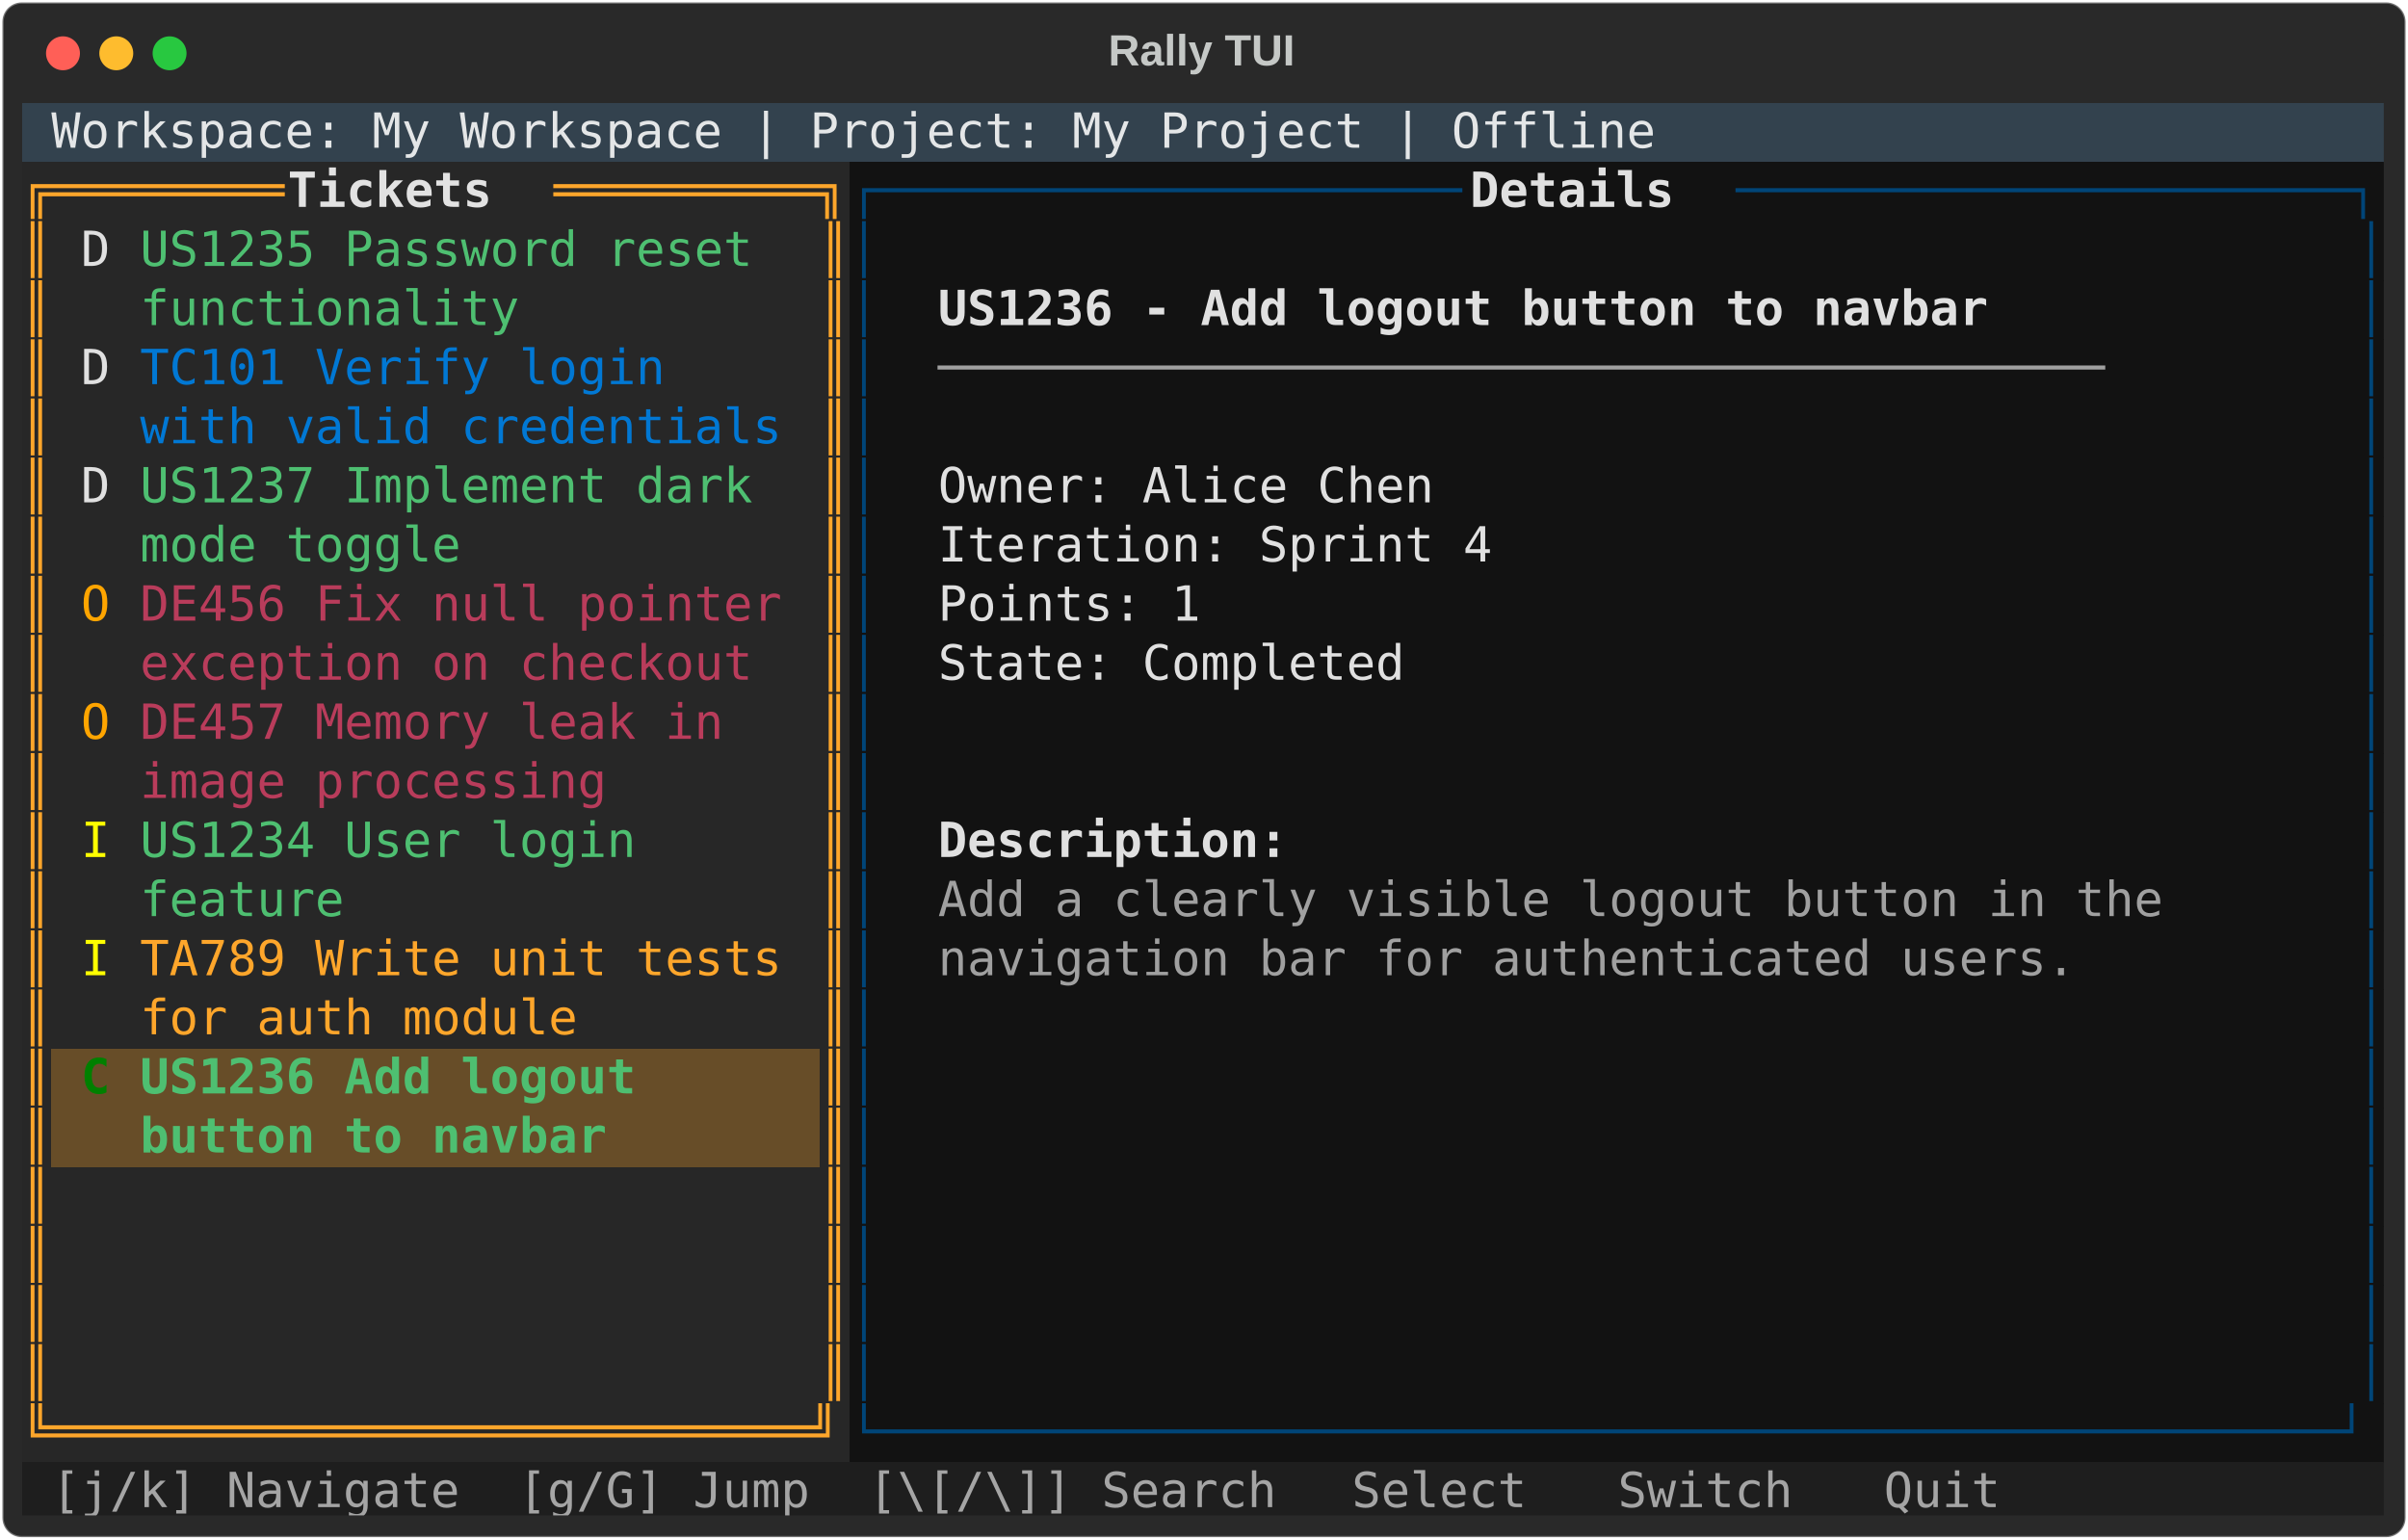
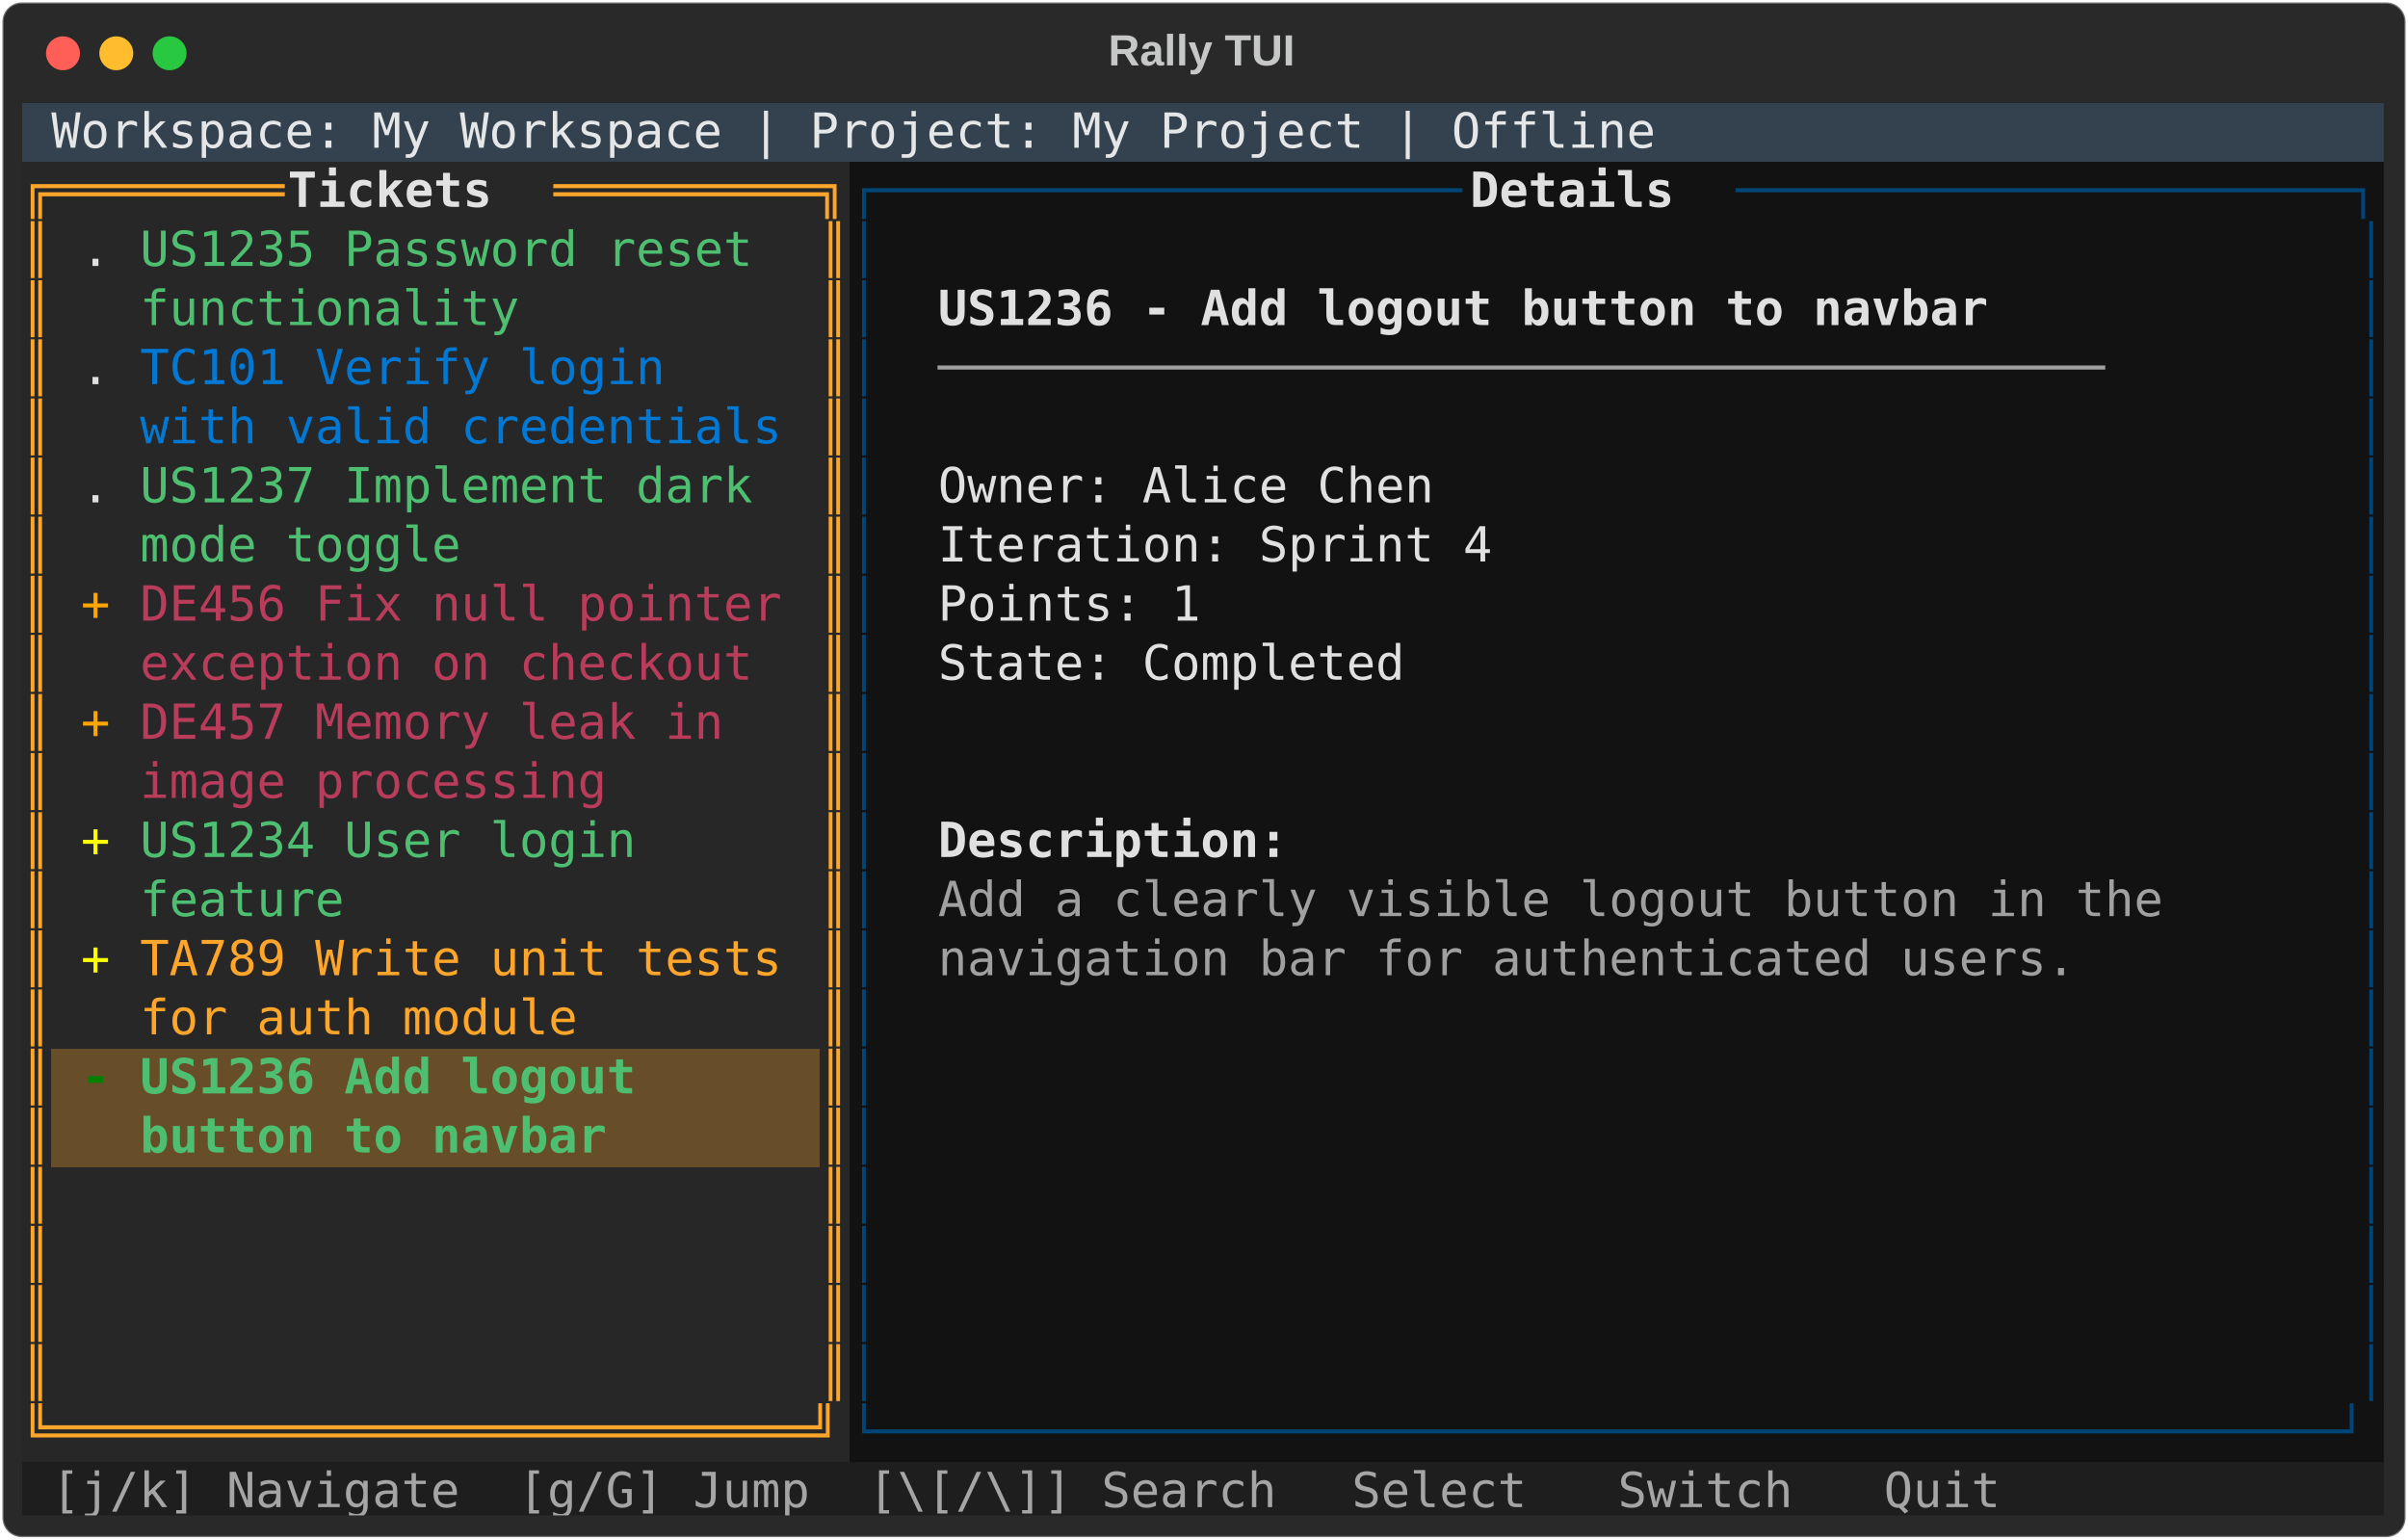
<svg xmlns="http://www.w3.org/2000/svg" class="rich-terminal" viewBox="0 0 994 635.6">
  <style>

    @font-face {
        font-family: "Fira Code";
        src: local("FiraCode-Regular"),
                url("https://cdnjs.cloudflare.com/ajax/libs/firacode/6.2.0/woff2/FiraCode-Regular.woff2") format("woff2"),
                url("https://cdnjs.cloudflare.com/ajax/libs/firacode/6.2.0/woff/FiraCode-Regular.woff") format("woff");
        font-style: normal;
        font-weight: 400;
    }
    @font-face {
        font-family: "Fira Code";
        src: local("FiraCode-Bold"),
                url("https://cdnjs.cloudflare.com/ajax/libs/firacode/6.2.0/woff2/FiraCode-Bold.woff2") format("woff2"),
                url("https://cdnjs.cloudflare.com/ajax/libs/firacode/6.2.0/woff/FiraCode-Bold.woff") format("woff");
        font-style: bold;
        font-weight: 700;
    }

    .terminal-matrix {
        font-family: Fira Code, monospace;
        font-size: 20px;
        line-height: 24.4px;
        font-variant-east-asian: full-width;
    }

    .terminal-title {
        font-size: 18px;
        font-weight: bold;
        font-family: arial;
    }

    .terminal-r1 { fill: #c5c8c6 }
.terminal-r2 { fill: #e4e6e7 }
.terminal-r3 { fill: #fea62b }
.terminal-r4 { fill: #e2e2e2;font-weight: bold }
.terminal-r5 { fill: #004578 }
.terminal-r6 { fill: #e0e0e0;font-weight: bold }
.terminal-r7 { fill: #e0e0e0 }
.terminal-r8 { fill: #4ebf71 }
.terminal-r9 { fill: #0178d4 }
.terminal-r10 { fill: #a0a0a0 }
.terminal-r11 { fill: #ffa500 }
.terminal-r12 { fill: #b93c5b }
.terminal-r13 { fill: #ffff00 }
.terminal-r14 { fill: #008000;font-weight: bold }
.terminal-r15 { fill: #4ebf71;font-weight: bold }
.terminal-r16 { fill: #a5a5a5 }
    </style>
  <defs>
    <clipPath id="terminal-clip-terminal">
      <rect x="0" y="0" width="975.0" height="584.6" />
    </clipPath>
    <clipPath id="terminal-line-0">
      <rect x="0" y="1.5" width="976" height="24.65" />
    </clipPath>
    <clipPath id="terminal-line-1">
      <rect x="0" y="25.9" width="976" height="24.65" />
    </clipPath>
    <clipPath id="terminal-line-2">
      <rect x="0" y="50.3" width="976" height="24.65" />
    </clipPath>
    <clipPath id="terminal-line-3">
      <rect x="0" y="74.7" width="976" height="24.65" />
    </clipPath>
    <clipPath id="terminal-line-4">
      <rect x="0" y="99.1" width="976" height="24.65" />
    </clipPath>
    <clipPath id="terminal-line-5">
      <rect x="0" y="123.5" width="976" height="24.65" />
    </clipPath>
    <clipPath id="terminal-line-6">
      <rect x="0" y="147.9" width="976" height="24.65" />
    </clipPath>
    <clipPath id="terminal-line-7">
      <rect x="0" y="172.3" width="976" height="24.65" />
    </clipPath>
    <clipPath id="terminal-line-8">
      <rect x="0" y="196.7" width="976" height="24.65" />
    </clipPath>
    <clipPath id="terminal-line-9">
      <rect x="0" y="221.1" width="976" height="24.65" />
    </clipPath>
    <clipPath id="terminal-line-10">
      <rect x="0" y="245.5" width="976" height="24.65" />
    </clipPath>
    <clipPath id="terminal-line-11">
      <rect x="0" y="269.9" width="976" height="24.65" />
    </clipPath>
    <clipPath id="terminal-line-12">
      <rect x="0" y="294.3" width="976" height="24.65" />
    </clipPath>
    <clipPath id="terminal-line-13">
      <rect x="0" y="318.7" width="976" height="24.65" />
    </clipPath>
    <clipPath id="terminal-line-14">
      <rect x="0" y="343.1" width="976" height="24.65" />
    </clipPath>
    <clipPath id="terminal-line-15">
      <rect x="0" y="367.5" width="976" height="24.65" />
    </clipPath>
    <clipPath id="terminal-line-16">
      <rect x="0" y="391.9" width="976" height="24.65" />
    </clipPath>
    <clipPath id="terminal-line-17">
      <rect x="0" y="416.3" width="976" height="24.65" />
    </clipPath>
    <clipPath id="terminal-line-18">
      <rect x="0" y="440.7" width="976" height="24.65" />
    </clipPath>
    <clipPath id="terminal-line-19">
      <rect x="0" y="465.1" width="976" height="24.65" />
    </clipPath>
    <clipPath id="terminal-line-20">
      <rect x="0" y="489.5" width="976" height="24.65" />
    </clipPath>
    <clipPath id="terminal-line-21">
      <rect x="0" y="513.9" width="976" height="24.65" />
    </clipPath>
    <clipPath id="terminal-line-22">
      <rect x="0" y="538.3" width="976" height="24.65" />
    </clipPath>
  </defs>
  <rect fill="#292929" stroke="rgba(255,255,255,0.35)" stroke-width="1" x="1" y="1" width="992" height="633.6" rx="8" />
  <text class="terminal-title" fill="#c5c8c6" text-anchor="middle" x="496" y="27">Rally TUI</text>
  <g transform="translate(26,22)">
    <circle cx="0" cy="0" r="7" fill="#ff5f57" />
    <circle cx="22" cy="0" r="7" fill="#febc2e" />
    <circle cx="44" cy="0" r="7" fill="#28c840" />
  </g>
  <g transform="translate(9, 41)" clip-path="url(#terminal-clip-terminal)">
    <rect fill="#33424e" x="0" y="1.5" width="12.2" height="24.65" shape-rendering="crispEdges" />
    <rect fill="#33424e" x="12.2" y="1.5" width="671" height="24.65" shape-rendering="crispEdges" />
    <rect fill="#33424e" x="683.2" y="1.5" width="292.8" height="24.65" shape-rendering="crispEdges" />
    <rect fill="#272727" x="0" y="25.9" width="109.8" height="24.65" shape-rendering="crispEdges" />
    <rect fill="#272727" x="109.8" y="25.9" width="109.8" height="24.65" shape-rendering="crispEdges" />
    <rect fill="#272727" x="219.6" y="25.9" width="122" height="24.65" shape-rendering="crispEdges" />
    <rect fill="#121212" x="341.6" y="25.9" width="256.2" height="24.65" shape-rendering="crispEdges" />
    <rect fill="#121212" x="597.8" y="25.9" width="109.8" height="24.65" shape-rendering="crispEdges" />
    <rect fill="#121212" x="707.6" y="25.9" width="268.4" height="24.65" shape-rendering="crispEdges" />
    <rect fill="#272727" x="0" y="50.3" width="12.2" height="24.65" shape-rendering="crispEdges" />
    <rect fill="#272727" x="12.2" y="50.3" width="12.2" height="24.65" shape-rendering="crispEdges" />
    <rect fill="#272727" x="24.4" y="50.3" width="12.2" height="24.65" shape-rendering="crispEdges" />
    <rect fill="#272727" x="36.6" y="50.3" width="12.2" height="24.65" shape-rendering="crispEdges" />
    <rect fill="#272727" x="48.8" y="50.3" width="256.2" height="24.65" shape-rendering="crispEdges" />
    <rect fill="#272727" x="305" y="50.3" width="24.4" height="24.65" shape-rendering="crispEdges" />
    <rect fill="#272727" x="329.4" y="50.3" width="12.2" height="24.65" shape-rendering="crispEdges" />
    <rect fill="#121212" x="341.6" y="50.3" width="12.2" height="24.65" shape-rendering="crispEdges" />
    <rect fill="#121212" x="353.8" y="50.3" width="610" height="24.65" shape-rendering="crispEdges" />
    <rect fill="#121212" x="963.8" y="50.3" width="12.2" height="24.65" shape-rendering="crispEdges" />
    <rect fill="#272727" x="0" y="74.7" width="12.2" height="24.65" shape-rendering="crispEdges" />
    <rect fill="#272727" x="12.2" y="74.7" width="36.6" height="24.65" shape-rendering="crispEdges" />
    <rect fill="#272727" x="48.8" y="74.7" width="158.6" height="24.65" shape-rendering="crispEdges" />
    <rect fill="#272727" x="207.4" y="74.7" width="122" height="24.65" shape-rendering="crispEdges" />
    <rect fill="#272727" x="329.4" y="74.7" width="12.2" height="24.65" shape-rendering="crispEdges" />
    <rect fill="#121212" x="341.6" y="74.7" width="12.2" height="24.65" shape-rendering="crispEdges" />
    <rect fill="#121212" x="353.8" y="74.7" width="24.4" height="24.65" shape-rendering="crispEdges" />
    <rect fill="#121212" x="378.2" y="74.7" width="439.2" height="24.65" shape-rendering="crispEdges" />
    <rect fill="#121212" x="817.4" y="74.7" width="146.4" height="24.65" shape-rendering="crispEdges" />
    <rect fill="#121212" x="963.8" y="74.7" width="12.2" height="24.65" shape-rendering="crispEdges" />
    <rect fill="#272727" x="0" y="99.1" width="12.2" height="24.65" shape-rendering="crispEdges" />
    <rect fill="#272727" x="12.2" y="99.1" width="12.2" height="24.65" shape-rendering="crispEdges" />
    <rect fill="#272727" x="24.4" y="99.1" width="12.2" height="24.65" shape-rendering="crispEdges" />
    <rect fill="#272727" x="36.6" y="99.1" width="12.2" height="24.65" shape-rendering="crispEdges" />
    <rect fill="#272727" x="48.8" y="99.1" width="219.6" height="24.65" shape-rendering="crispEdges" />
    <rect fill="#272727" x="268.4" y="99.1" width="61" height="24.65" shape-rendering="crispEdges" />
    <rect fill="#272727" x="329.4" y="99.1" width="12.2" height="24.65" shape-rendering="crispEdges" />
    <rect fill="#121212" x="341.6" y="99.1" width="12.2" height="24.65" shape-rendering="crispEdges" />
    <rect fill="#121212" x="353.8" y="99.1" width="24.4" height="24.65" shape-rendering="crispEdges" />
    <rect fill="#121212" x="378.2" y="99.1" width="488" height="24.65" shape-rendering="crispEdges" />
    <rect fill="#121212" x="866.2" y="99.1" width="97.6" height="24.65" shape-rendering="crispEdges" />
    <rect fill="#121212" x="963.8" y="99.1" width="12.2" height="24.65" shape-rendering="crispEdges" />
    <rect fill="#272727" x="0" y="123.5" width="12.2" height="24.65" shape-rendering="crispEdges" />
    <rect fill="#272727" x="12.2" y="123.5" width="36.6" height="24.65" shape-rendering="crispEdges" />
    <rect fill="#272727" x="48.8" y="123.5" width="268.4" height="24.65" shape-rendering="crispEdges" />
    <rect fill="#272727" x="317.2" y="123.5" width="12.2" height="24.65" shape-rendering="crispEdges" />
    <rect fill="#272727" x="329.4" y="123.5" width="12.2" height="24.65" shape-rendering="crispEdges" />
    <rect fill="#121212" x="341.6" y="123.5" width="12.2" height="24.65" shape-rendering="crispEdges" />
    <rect fill="#121212" x="353.8" y="123.5" width="610" height="24.65" shape-rendering="crispEdges" />
    <rect fill="#121212" x="963.8" y="123.5" width="12.2" height="24.65" shape-rendering="crispEdges" />
    <rect fill="#272727" x="0" y="147.9" width="12.2" height="24.65" shape-rendering="crispEdges" />
    <rect fill="#272727" x="12.2" y="147.9" width="12.2" height="24.65" shape-rendering="crispEdges" />
    <rect fill="#272727" x="24.4" y="147.9" width="12.2" height="24.65" shape-rendering="crispEdges" />
    <rect fill="#272727" x="36.6" y="147.9" width="12.2" height="24.65" shape-rendering="crispEdges" />
    <rect fill="#272727" x="48.8" y="147.9" width="256.2" height="24.65" shape-rendering="crispEdges" />
    <rect fill="#272727" x="305" y="147.9" width="24.4" height="24.65" shape-rendering="crispEdges" />
    <rect fill="#272727" x="329.4" y="147.9" width="12.2" height="24.65" shape-rendering="crispEdges" />
    <rect fill="#121212" x="341.6" y="147.9" width="12.2" height="24.65" shape-rendering="crispEdges" />
    <rect fill="#121212" x="353.8" y="147.9" width="24.4" height="24.65" shape-rendering="crispEdges" />
    <rect fill="#121212" x="378.2" y="147.9" width="207.4" height="24.65" shape-rendering="crispEdges" />
    <rect fill="#121212" x="585.6" y="147.9" width="378.2" height="24.65" shape-rendering="crispEdges" />
    <rect fill="#121212" x="963.8" y="147.9" width="12.2" height="24.65" shape-rendering="crispEdges" />
    <rect fill="#272727" x="0" y="172.3" width="12.2" height="24.65" shape-rendering="crispEdges" />
    <rect fill="#272727" x="12.2" y="172.3" width="36.6" height="24.65" shape-rendering="crispEdges" />
    <rect fill="#272727" x="48.8" y="172.3" width="134.2" height="24.65" shape-rendering="crispEdges" />
    <rect fill="#272727" x="183" y="172.3" width="146.4" height="24.65" shape-rendering="crispEdges" />
    <rect fill="#272727" x="329.4" y="172.3" width="12.2" height="24.65" shape-rendering="crispEdges" />
    <rect fill="#121212" x="341.6" y="172.3" width="12.2" height="24.65" shape-rendering="crispEdges" />
    <rect fill="#121212" x="353.8" y="172.3" width="24.4" height="24.65" shape-rendering="crispEdges" />
    <rect fill="#121212" x="378.2" y="172.3" width="231.8" height="24.65" shape-rendering="crispEdges" />
    <rect fill="#121212" x="610" y="172.3" width="353.8" height="24.65" shape-rendering="crispEdges" />
    <rect fill="#121212" x="963.8" y="172.3" width="12.2" height="24.65" shape-rendering="crispEdges" />
    <rect fill="#272727" x="0" y="196.7" width="12.2" height="24.65" shape-rendering="crispEdges" />
    <rect fill="#272727" x="12.2" y="196.7" width="12.2" height="24.65" shape-rendering="crispEdges" />
    <rect fill="#272727" x="24.4" y="196.7" width="12.2" height="24.65" shape-rendering="crispEdges" />
    <rect fill="#272727" x="36.6" y="196.7" width="12.2" height="24.65" shape-rendering="crispEdges" />
    <rect fill="#272727" x="48.8" y="196.7" width="268.4" height="24.65" shape-rendering="crispEdges" />
    <rect fill="#272727" x="317.2" y="196.7" width="12.2" height="24.65" shape-rendering="crispEdges" />
    <rect fill="#272727" x="329.4" y="196.7" width="12.2" height="24.65" shape-rendering="crispEdges" />
    <rect fill="#121212" x="341.6" y="196.7" width="12.2" height="24.65" shape-rendering="crispEdges" />
    <rect fill="#121212" x="353.8" y="196.7" width="24.4" height="24.65" shape-rendering="crispEdges" />
    <rect fill="#121212" x="378.2" y="196.7" width="109.8" height="24.65" shape-rendering="crispEdges" />
    <rect fill="#121212" x="488" y="196.7" width="475.8" height="24.65" shape-rendering="crispEdges" />
    <rect fill="#121212" x="963.8" y="196.7" width="12.2" height="24.65" shape-rendering="crispEdges" />
    <rect fill="#272727" x="0" y="221.1" width="12.2" height="24.65" shape-rendering="crispEdges" />
    <rect fill="#272727" x="12.2" y="221.1" width="36.6" height="24.65" shape-rendering="crispEdges" />
    <rect fill="#272727" x="48.8" y="221.1" width="256.2" height="24.65" shape-rendering="crispEdges" />
    <rect fill="#272727" x="305" y="221.1" width="24.4" height="24.65" shape-rendering="crispEdges" />
    <rect fill="#272727" x="329.4" y="221.1" width="12.2" height="24.65" shape-rendering="crispEdges" />
    <rect fill="#121212" x="341.6" y="221.1" width="12.2" height="24.65" shape-rendering="crispEdges" />
    <rect fill="#121212" x="353.8" y="221.1" width="24.4" height="24.65" shape-rendering="crispEdges" />
    <rect fill="#121212" x="378.2" y="221.1" width="195.2" height="24.65" shape-rendering="crispEdges" />
    <rect fill="#121212" x="573.4" y="221.1" width="390.4" height="24.65" shape-rendering="crispEdges" />
    <rect fill="#121212" x="963.8" y="221.1" width="12.2" height="24.65" shape-rendering="crispEdges" />
    <rect fill="#272727" x="0" y="245.5" width="12.2" height="24.65" shape-rendering="crispEdges" />
    <rect fill="#272727" x="12.2" y="245.5" width="12.2" height="24.65" shape-rendering="crispEdges" />
    <rect fill="#272727" x="24.4" y="245.5" width="12.2" height="24.65" shape-rendering="crispEdges" />
    <rect fill="#272727" x="36.6" y="245.5" width="12.2" height="24.65" shape-rendering="crispEdges" />
    <rect fill="#272727" x="48.8" y="245.5" width="244" height="24.65" shape-rendering="crispEdges" />
    <rect fill="#272727" x="292.8" y="245.5" width="36.6" height="24.65" shape-rendering="crispEdges" />
    <rect fill="#272727" x="329.4" y="245.5" width="12.2" height="24.65" shape-rendering="crispEdges" />
    <rect fill="#121212" x="341.6" y="245.5" width="12.2" height="24.65" shape-rendering="crispEdges" />
    <rect fill="#121212" x="353.8" y="245.5" width="610" height="24.65" shape-rendering="crispEdges" />
    <rect fill="#121212" x="963.8" y="245.5" width="12.2" height="24.65" shape-rendering="crispEdges" />
    <rect fill="#272727" x="0" y="269.9" width="12.2" height="24.65" shape-rendering="crispEdges" />
    <rect fill="#272727" x="12.2" y="269.9" width="36.6" height="24.65" shape-rendering="crispEdges" />
    <rect fill="#272727" x="48.8" y="269.9" width="195.2" height="24.65" shape-rendering="crispEdges" />
    <rect fill="#272727" x="244" y="269.9" width="85.4" height="24.65" shape-rendering="crispEdges" />
    <rect fill="#272727" x="329.4" y="269.9" width="12.2" height="24.65" shape-rendering="crispEdges" />
    <rect fill="#121212" x="341.6" y="269.9" width="12.2" height="24.65" shape-rendering="crispEdges" />
    <rect fill="#121212" x="353.8" y="269.9" width="24.4" height="24.65" shape-rendering="crispEdges" />
    <rect fill="#121212" x="378.2" y="269.9" width="0" height="24.65" shape-rendering="crispEdges" />
    <rect fill="#121212" x="378.2" y="269.9" width="585.6" height="24.65" shape-rendering="crispEdges" />
    <rect fill="#121212" x="963.8" y="269.9" width="12.2" height="24.65" shape-rendering="crispEdges" />
    <rect fill="#272727" x="0" y="294.3" width="12.2" height="24.65" shape-rendering="crispEdges" />
    <rect fill="#272727" x="12.2" y="294.3" width="12.2" height="24.65" shape-rendering="crispEdges" />
    <rect fill="#272727" x="24.4" y="294.3" width="12.2" height="24.65" shape-rendering="crispEdges" />
    <rect fill="#272727" x="36.6" y="294.3" width="12.2" height="24.65" shape-rendering="crispEdges" />
    <rect fill="#272727" x="48.8" y="294.3" width="207.4" height="24.65" shape-rendering="crispEdges" />
    <rect fill="#272727" x="256.2" y="294.3" width="73.2" height="24.65" shape-rendering="crispEdges" />
    <rect fill="#272727" x="329.4" y="294.3" width="12.2" height="24.65" shape-rendering="crispEdges" />
    <rect fill="#121212" x="341.6" y="294.3" width="12.2" height="24.65" shape-rendering="crispEdges" />
    <rect fill="#121212" x="353.8" y="294.3" width="24.4" height="24.65" shape-rendering="crispEdges" />
    <rect fill="#121212" x="378.2" y="294.3" width="146.4" height="24.65" shape-rendering="crispEdges" />
    <rect fill="#121212" x="524.6" y="294.3" width="439.2" height="24.65" shape-rendering="crispEdges" />
    <rect fill="#121212" x="963.8" y="294.3" width="12.2" height="24.65" shape-rendering="crispEdges" />
    <rect fill="#272727" x="0" y="318.7" width="12.2" height="24.65" shape-rendering="crispEdges" />
    <rect fill="#272727" x="12.2" y="318.7" width="36.6" height="24.65" shape-rendering="crispEdges" />
    <rect fill="#272727" x="48.8" y="318.7" width="85.4" height="24.65" shape-rendering="crispEdges" />
    <rect fill="#272727" x="134.2" y="318.7" width="195.2" height="24.65" shape-rendering="crispEdges" />
    <rect fill="#272727" x="329.4" y="318.7" width="12.2" height="24.65" shape-rendering="crispEdges" />
    <rect fill="#121212" x="341.6" y="318.7" width="12.2" height="24.65" shape-rendering="crispEdges" />
    <rect fill="#121212" x="353.8" y="318.7" width="24.4" height="24.65" shape-rendering="crispEdges" />
    <rect fill="#121212" x="378.2" y="318.7" width="512.4" height="24.65" shape-rendering="crispEdges" />
    <rect fill="#121212" x="890.6" y="318.7" width="73.2" height="24.65" shape-rendering="crispEdges" />
    <rect fill="#121212" x="963.8" y="318.7" width="12.2" height="24.65" shape-rendering="crispEdges" />
    <rect fill="#272727" x="0" y="343.1" width="12.2" height="24.65" shape-rendering="crispEdges" />
    <rect fill="#272727" x="12.2" y="343.1" width="12.2" height="24.65" shape-rendering="crispEdges" />
    <rect fill="#272727" x="24.4" y="343.1" width="12.2" height="24.65" shape-rendering="crispEdges" />
    <rect fill="#272727" x="36.6" y="343.1" width="12.2" height="24.65" shape-rendering="crispEdges" />
    <rect fill="#272727" x="48.8" y="343.1" width="268.4" height="24.65" shape-rendering="crispEdges" />
    <rect fill="#272727" x="317.2" y="343.1" width="12.2" height="24.65" shape-rendering="crispEdges" />
    <rect fill="#272727" x="329.4" y="343.1" width="12.2" height="24.65" shape-rendering="crispEdges" />
    <rect fill="#121212" x="341.6" y="343.1" width="12.2" height="24.65" shape-rendering="crispEdges" />
    <rect fill="#121212" x="353.8" y="343.1" width="24.4" height="24.65" shape-rendering="crispEdges" />
    <rect fill="#121212" x="378.2" y="343.1" width="475.8" height="24.65" shape-rendering="crispEdges" />
    <rect fill="#121212" x="854" y="343.1" width="109.8" height="24.65" shape-rendering="crispEdges" />
    <rect fill="#121212" x="963.8" y="343.1" width="12.2" height="24.65" shape-rendering="crispEdges" />
    <rect fill="#272727" x="0" y="367.5" width="12.2" height="24.65" shape-rendering="crispEdges" />
    <rect fill="#272727" x="12.2" y="367.5" width="36.6" height="24.65" shape-rendering="crispEdges" />
    <rect fill="#272727" x="48.8" y="367.5" width="183" height="24.65" shape-rendering="crispEdges" />
    <rect fill="#272727" x="231.8" y="367.5" width="97.6" height="24.65" shape-rendering="crispEdges" />
    <rect fill="#272727" x="329.4" y="367.5" width="12.2" height="24.65" shape-rendering="crispEdges" />
    <rect fill="#121212" x="341.6" y="367.5" width="12.2" height="24.65" shape-rendering="crispEdges" />
    <rect fill="#121212" x="353.8" y="367.5" width="610" height="24.65" shape-rendering="crispEdges" />
    <rect fill="#121212" x="963.8" y="367.5" width="12.2" height="24.65" shape-rendering="crispEdges" />
    <rect fill="#272727" x="0" y="391.9" width="12.2" height="24.65" shape-rendering="crispEdges" />
    <rect fill="#674d28" x="12.2" y="391.9" width="12.2" height="24.65" shape-rendering="crispEdges" />
    <rect fill="#674d28" x="24.4" y="391.9" width="12.2" height="24.65" shape-rendering="crispEdges" />
    <rect fill="#674d28" x="36.6" y="391.9" width="12.2" height="24.65" shape-rendering="crispEdges" />
    <rect fill="#674d28" x="48.8" y="391.9" width="207.4" height="24.65" shape-rendering="crispEdges" />
    <rect fill="#674d28" x="256.2" y="391.9" width="73.2" height="24.65" shape-rendering="crispEdges" />
    <rect fill="#272727" x="329.4" y="391.9" width="12.2" height="24.65" shape-rendering="crispEdges" />
    <rect fill="#121212" x="341.6" y="391.9" width="12.2" height="24.65" shape-rendering="crispEdges" />
    <rect fill="#121212" x="353.8" y="391.9" width="610" height="24.65" shape-rendering="crispEdges" />
    <rect fill="#121212" x="963.8" y="391.9" width="12.2" height="24.65" shape-rendering="crispEdges" />
    <rect fill="#272727" x="0" y="416.3" width="12.2" height="24.65" shape-rendering="crispEdges" />
    <rect fill="#674d28" x="12.2" y="416.3" width="36.6" height="24.65" shape-rendering="crispEdges" />
    <rect fill="#674d28" x="48.8" y="416.3" width="195.2" height="24.65" shape-rendering="crispEdges" />
    <rect fill="#674d28" x="244" y="416.3" width="85.4" height="24.65" shape-rendering="crispEdges" />
    <rect fill="#272727" x="329.4" y="416.3" width="12.2" height="24.65" shape-rendering="crispEdges" />
    <rect fill="#121212" x="341.6" y="416.3" width="12.2" height="24.65" shape-rendering="crispEdges" />
    <rect fill="#121212" x="353.8" y="416.3" width="610" height="24.65" shape-rendering="crispEdges" />
    <rect fill="#121212" x="963.8" y="416.3" width="12.2" height="24.65" shape-rendering="crispEdges" />
    <rect fill="#272727" x="0" y="440.7" width="12.2" height="24.65" shape-rendering="crispEdges" />
    <rect fill="#272727" x="12.2" y="440.7" width="317.2" height="24.65" shape-rendering="crispEdges" />
    <rect fill="#272727" x="329.4" y="440.7" width="12.2" height="24.65" shape-rendering="crispEdges" />
    <rect fill="#121212" x="341.6" y="440.7" width="12.2" height="24.65" shape-rendering="crispEdges" />
    <rect fill="#121212" x="353.8" y="440.7" width="610" height="24.65" shape-rendering="crispEdges" />
    <rect fill="#121212" x="963.8" y="440.7" width="12.2" height="24.65" shape-rendering="crispEdges" />
    <rect fill="#272727" x="0" y="465.1" width="12.2" height="24.65" shape-rendering="crispEdges" />
    <rect fill="#272727" x="12.2" y="465.1" width="317.2" height="24.65" shape-rendering="crispEdges" />
    <rect fill="#272727" x="329.4" y="465.1" width="12.2" height="24.65" shape-rendering="crispEdges" />
    <rect fill="#121212" x="341.6" y="465.1" width="12.2" height="24.65" shape-rendering="crispEdges" />
    <rect fill="#121212" x="353.8" y="465.1" width="610" height="24.65" shape-rendering="crispEdges" />
    <rect fill="#121212" x="963.8" y="465.1" width="12.2" height="24.65" shape-rendering="crispEdges" />
    <rect fill="#272727" x="0" y="489.5" width="12.2" height="24.65" shape-rendering="crispEdges" />
    <rect fill="#272727" x="12.2" y="489.5" width="317.2" height="24.65" shape-rendering="crispEdges" />
    <rect fill="#272727" x="329.4" y="489.5" width="12.2" height="24.65" shape-rendering="crispEdges" />
    <rect fill="#121212" x="341.6" y="489.5" width="12.2" height="24.65" shape-rendering="crispEdges" />
    <rect fill="#121212" x="353.8" y="489.5" width="610" height="24.65" shape-rendering="crispEdges" />
    <rect fill="#121212" x="963.8" y="489.5" width="12.2" height="24.65" shape-rendering="crispEdges" />
    <rect fill="#272727" x="0" y="513.9" width="12.2" height="24.65" shape-rendering="crispEdges" />
    <rect fill="#272727" x="12.2" y="513.9" width="317.2" height="24.65" shape-rendering="crispEdges" />
    <rect fill="#272727" x="329.4" y="513.9" width="12.2" height="24.65" shape-rendering="crispEdges" />
    <rect fill="#121212" x="341.6" y="513.9" width="12.2" height="24.65" shape-rendering="crispEdges" />
    <rect fill="#121212" x="353.8" y="513.9" width="610" height="24.65" shape-rendering="crispEdges" />
    <rect fill="#121212" x="963.8" y="513.9" width="12.2" height="24.65" shape-rendering="crispEdges" />
    <rect fill="#272727" x="0" y="538.3" width="341.6" height="24.65" shape-rendering="crispEdges" />
    <rect fill="#121212" x="341.6" y="538.3" width="634.4" height="24.65" shape-rendering="crispEdges" />
    <rect fill="#1e1e1e" x="0" y="562.7" width="12.2" height="24.65" shape-rendering="crispEdges" />
    <rect fill="#1e1e1e" x="12.2" y="562.7" width="536.8" height="24.65" shape-rendering="crispEdges" />
    <rect fill="#1e1e1e" x="549" y="562.7" width="109.8" height="24.65" shape-rendering="crispEdges" />
    <rect fill="#1e1e1e" x="658.8" y="562.7" width="109.8" height="24.65" shape-rendering="crispEdges" />
    <rect fill="#1e1e1e" x="768.6" y="562.7" width="61" height="24.65" shape-rendering="crispEdges" />
    <rect fill="#1e1e1e" x="829.6" y="562.7" width="146.4" height="24.65" shape-rendering="crispEdges" />
    <g class="terminal-matrix">
      <text class="terminal-r2" x="12.2" y="20" textLength="671" clip-path="url(#terminal-line-0)">Workspace: My Workspace | Project: My Project | Offline</text>
      <text class="terminal-r1" x="976" y="20" textLength="12.2" clip-path="url(#terminal-line-0)">
</text>
      <text class="terminal-r3" x="0" y="44.4" textLength="109.8" clip-path="url(#terminal-line-1)">╔════════</text>
      <text class="terminal-r4" x="109.8" y="44.4" textLength="109.8" clip-path="url(#terminal-line-1)"> Tickets </text>
      <text class="terminal-r3" x="219.6" y="44.4" textLength="122" clip-path="url(#terminal-line-1)">═════════╗</text>
      <text class="terminal-r5" x="341.6" y="44.4" textLength="256.2" clip-path="url(#terminal-line-1)">┌────────────────────</text>
      <text class="terminal-r6" x="597.8" y="44.4" textLength="109.8" clip-path="url(#terminal-line-1)"> Details </text>
      <text class="terminal-r5" x="707.6" y="44.4" textLength="268.4" clip-path="url(#terminal-line-1)">─────────────────────┐</text>
      <text class="terminal-r1" x="976" y="44.4" textLength="12.2" clip-path="url(#terminal-line-1)">
</text>
      <text class="terminal-r3" x="0" y="68.8" textLength="12.2" clip-path="url(#terminal-line-2)">║</text>
-       <text class="terminal-r7" x="24.4" y="68.8" textLength="12.2" clip-path="url(#terminal-line-2)">D</text>
+       <text class="terminal-r7" x="24.4" y="68.8" textLength="12.2" clip-path="url(#terminal-line-2)">.</text>
      <text class="terminal-r8" x="48.8" y="68.8" textLength="256.2" clip-path="url(#terminal-line-2)">US1235 Password reset</text>
      <text class="terminal-r3" x="329.4" y="68.8" textLength="12.2" clip-path="url(#terminal-line-2)">║</text>
      <text class="terminal-r5" x="341.6" y="68.8" textLength="12.2" clip-path="url(#terminal-line-2)">│</text>
      <text class="terminal-r5" x="963.8" y="68.8" textLength="12.2" clip-path="url(#terminal-line-2)">│</text>
      <text class="terminal-r1" x="976" y="68.8" textLength="12.2" clip-path="url(#terminal-line-2)">
</text>
      <text class="terminal-r3" x="0" y="93.2" textLength="12.2" clip-path="url(#terminal-line-3)">║</text>
      <text class="terminal-r8" x="48.8" y="93.2" textLength="158.6" clip-path="url(#terminal-line-3)">functionality</text>
      <text class="terminal-r3" x="329.4" y="93.2" textLength="12.2" clip-path="url(#terminal-line-3)">║</text>
      <text class="terminal-r5" x="341.6" y="93.2" textLength="12.2" clip-path="url(#terminal-line-3)">│</text>
      <text class="terminal-r6" x="378.2" y="93.2" textLength="439.2" clip-path="url(#terminal-line-3)">US1236 - Add logout button to navbar</text>
      <text class="terminal-r5" x="963.8" y="93.2" textLength="12.2" clip-path="url(#terminal-line-3)">│</text>
      <text class="terminal-r1" x="976" y="93.2" textLength="12.2" clip-path="url(#terminal-line-3)">
</text>
      <text class="terminal-r3" x="0" y="117.6" textLength="12.2" clip-path="url(#terminal-line-4)">║</text>
-       <text class="terminal-r7" x="24.4" y="117.6" textLength="12.2" clip-path="url(#terminal-line-4)">D</text>
+       <text class="terminal-r7" x="24.4" y="117.6" textLength="12.2" clip-path="url(#terminal-line-4)">.</text>
      <text class="terminal-r9" x="48.8" y="117.6" textLength="219.6" clip-path="url(#terminal-line-4)">TC101 Verify login</text>
      <text class="terminal-r3" x="329.4" y="117.6" textLength="12.2" clip-path="url(#terminal-line-4)">║</text>
      <text class="terminal-r5" x="341.6" y="117.6" textLength="12.2" clip-path="url(#terminal-line-4)">│</text>
      <text class="terminal-r10" x="378.2" y="117.6" textLength="488" clip-path="url(#terminal-line-4)">────────────────────────────────────────</text>
      <text class="terminal-r5" x="963.8" y="117.6" textLength="12.2" clip-path="url(#terminal-line-4)">│</text>
      <text class="terminal-r1" x="976" y="117.6" textLength="12.2" clip-path="url(#terminal-line-4)">
</text>
      <text class="terminal-r3" x="0" y="142" textLength="12.2" clip-path="url(#terminal-line-5)">║</text>
      <text class="terminal-r9" x="48.8" y="142" textLength="268.4" clip-path="url(#terminal-line-5)">with valid credentials</text>
      <text class="terminal-r3" x="329.4" y="142" textLength="12.2" clip-path="url(#terminal-line-5)">║</text>
      <text class="terminal-r5" x="341.6" y="142" textLength="12.2" clip-path="url(#terminal-line-5)">│</text>
      <text class="terminal-r5" x="963.8" y="142" textLength="12.2" clip-path="url(#terminal-line-5)">│</text>
      <text class="terminal-r1" x="976" y="142" textLength="12.2" clip-path="url(#terminal-line-5)">
</text>
      <text class="terminal-r3" x="0" y="166.4" textLength="12.2" clip-path="url(#terminal-line-6)">║</text>
-       <text class="terminal-r7" x="24.4" y="166.4" textLength="12.2" clip-path="url(#terminal-line-6)">D</text>
+       <text class="terminal-r7" x="24.4" y="166.4" textLength="12.2" clip-path="url(#terminal-line-6)">.</text>
      <text class="terminal-r8" x="48.8" y="166.4" textLength="256.2" clip-path="url(#terminal-line-6)">US1237 Implement dark</text>
      <text class="terminal-r3" x="329.4" y="166.4" textLength="12.2" clip-path="url(#terminal-line-6)">║</text>
      <text class="terminal-r5" x="341.6" y="166.4" textLength="12.2" clip-path="url(#terminal-line-6)">│</text>
      <text class="terminal-r7" x="378.2" y="166.4" textLength="207.4" clip-path="url(#terminal-line-6)">Owner: Alice Chen</text>
      <text class="terminal-r5" x="963.8" y="166.4" textLength="12.2" clip-path="url(#terminal-line-6)">│</text>
      <text class="terminal-r1" x="976" y="166.4" textLength="12.2" clip-path="url(#terminal-line-6)">
</text>
      <text class="terminal-r3" x="0" y="190.8" textLength="12.2" clip-path="url(#terminal-line-7)">║</text>
      <text class="terminal-r8" x="48.8" y="190.8" textLength="134.2" clip-path="url(#terminal-line-7)">mode toggle</text>
      <text class="terminal-r3" x="329.4" y="190.8" textLength="12.2" clip-path="url(#terminal-line-7)">║</text>
      <text class="terminal-r5" x="341.6" y="190.8" textLength="12.2" clip-path="url(#terminal-line-7)">│</text>
      <text class="terminal-r7" x="378.2" y="190.8" textLength="231.8" clip-path="url(#terminal-line-7)">Iteration: Sprint 4</text>
      <text class="terminal-r5" x="963.8" y="190.8" textLength="12.2" clip-path="url(#terminal-line-7)">│</text>
      <text class="terminal-r1" x="976" y="190.8" textLength="12.2" clip-path="url(#terminal-line-7)">
</text>
      <text class="terminal-r3" x="0" y="215.2" textLength="12.2" clip-path="url(#terminal-line-8)">║</text>
-       <text class="terminal-r11" x="24.4" y="215.2" textLength="12.2" clip-path="url(#terminal-line-8)">O</text>
+       <text class="terminal-r11" x="24.4" y="215.2" textLength="12.2" clip-path="url(#terminal-line-8)">+</text>
      <text class="terminal-r12" x="48.8" y="215.2" textLength="268.4" clip-path="url(#terminal-line-8)">DE456 Fix null pointer</text>
      <text class="terminal-r3" x="329.4" y="215.2" textLength="12.2" clip-path="url(#terminal-line-8)">║</text>
      <text class="terminal-r5" x="341.6" y="215.2" textLength="12.2" clip-path="url(#terminal-line-8)">│</text>
      <text class="terminal-r7" x="378.2" y="215.2" textLength="109.8" clip-path="url(#terminal-line-8)">Points: 1</text>
      <text class="terminal-r5" x="963.8" y="215.2" textLength="12.2" clip-path="url(#terminal-line-8)">│</text>
      <text class="terminal-r1" x="976" y="215.2" textLength="12.2" clip-path="url(#terminal-line-8)">
</text>
      <text class="terminal-r3" x="0" y="239.6" textLength="12.2" clip-path="url(#terminal-line-9)">║</text>
      <text class="terminal-r12" x="48.8" y="239.6" textLength="256.2" clip-path="url(#terminal-line-9)">exception on checkout</text>
      <text class="terminal-r3" x="329.4" y="239.6" textLength="12.2" clip-path="url(#terminal-line-9)">║</text>
      <text class="terminal-r5" x="341.6" y="239.6" textLength="12.2" clip-path="url(#terminal-line-9)">│</text>
      <text class="terminal-r7" x="378.2" y="239.6" textLength="195.2" clip-path="url(#terminal-line-9)">State: Completed</text>
      <text class="terminal-r5" x="963.8" y="239.6" textLength="12.2" clip-path="url(#terminal-line-9)">│</text>
      <text class="terminal-r1" x="976" y="239.6" textLength="12.2" clip-path="url(#terminal-line-9)">
</text>
      <text class="terminal-r3" x="0" y="264" textLength="12.2" clip-path="url(#terminal-line-10)">║</text>
-       <text class="terminal-r11" x="24.4" y="264" textLength="12.2" clip-path="url(#terminal-line-10)">O</text>
+       <text class="terminal-r11" x="24.4" y="264" textLength="12.2" clip-path="url(#terminal-line-10)">+</text>
      <text class="terminal-r12" x="48.8" y="264" textLength="244" clip-path="url(#terminal-line-10)">DE457 Memory leak in</text>
      <text class="terminal-r3" x="329.4" y="264" textLength="12.2" clip-path="url(#terminal-line-10)">║</text>
      <text class="terminal-r5" x="341.6" y="264" textLength="12.2" clip-path="url(#terminal-line-10)">│</text>
      <text class="terminal-r5" x="963.8" y="264" textLength="12.2" clip-path="url(#terminal-line-10)">│</text>
      <text class="terminal-r1" x="976" y="264" textLength="12.2" clip-path="url(#terminal-line-10)">
</text>
      <text class="terminal-r3" x="0" y="288.4" textLength="12.2" clip-path="url(#terminal-line-11)">║</text>
      <text class="terminal-r12" x="48.8" y="288.4" textLength="195.2" clip-path="url(#terminal-line-11)">image processing</text>
      <text class="terminal-r3" x="329.4" y="288.4" textLength="12.2" clip-path="url(#terminal-line-11)">║</text>
      <text class="terminal-r5" x="341.6" y="288.4" textLength="12.2" clip-path="url(#terminal-line-11)">│</text>
      <text class="terminal-r5" x="963.8" y="288.4" textLength="12.2" clip-path="url(#terminal-line-11)">│</text>
      <text class="terminal-r1" x="976" y="288.4" textLength="12.2" clip-path="url(#terminal-line-11)">
</text>
      <text class="terminal-r3" x="0" y="312.8" textLength="12.2" clip-path="url(#terminal-line-12)">║</text>
-       <text class="terminal-r13" x="24.4" y="312.8" textLength="12.2" clip-path="url(#terminal-line-12)">I</text>
+       <text class="terminal-r13" x="24.4" y="312.8" textLength="12.2" clip-path="url(#terminal-line-12)">+</text>
      <text class="terminal-r8" x="48.8" y="312.8" textLength="207.4" clip-path="url(#terminal-line-12)">US1234 User login</text>
      <text class="terminal-r3" x="329.4" y="312.8" textLength="12.2" clip-path="url(#terminal-line-12)">║</text>
      <text class="terminal-r5" x="341.6" y="312.8" textLength="12.2" clip-path="url(#terminal-line-12)">│</text>
      <text class="terminal-r6" x="378.2" y="312.8" textLength="146.4" clip-path="url(#terminal-line-12)">Description:</text>
      <text class="terminal-r5" x="963.8" y="312.8" textLength="12.2" clip-path="url(#terminal-line-12)">│</text>
      <text class="terminal-r1" x="976" y="312.8" textLength="12.2" clip-path="url(#terminal-line-12)">
</text>
      <text class="terminal-r3" x="0" y="337.2" textLength="12.2" clip-path="url(#terminal-line-13)">║</text>
      <text class="terminal-r8" x="48.8" y="337.2" textLength="85.4" clip-path="url(#terminal-line-13)">feature</text>
      <text class="terminal-r3" x="329.4" y="337.2" textLength="12.2" clip-path="url(#terminal-line-13)">║</text>
      <text class="terminal-r5" x="341.6" y="337.2" textLength="12.2" clip-path="url(#terminal-line-13)">│</text>
      <text class="terminal-r10" x="378.2" y="337.2" textLength="512.4" clip-path="url(#terminal-line-13)">Add a clearly visible logout button in the</text>
      <text class="terminal-r5" x="963.8" y="337.2" textLength="12.2" clip-path="url(#terminal-line-13)">│</text>
      <text class="terminal-r1" x="976" y="337.2" textLength="12.2" clip-path="url(#terminal-line-13)">
</text>
      <text class="terminal-r3" x="0" y="361.6" textLength="12.2" clip-path="url(#terminal-line-14)">║</text>
-       <text class="terminal-r13" x="24.4" y="361.6" textLength="12.2" clip-path="url(#terminal-line-14)">I</text>
+       <text class="terminal-r13" x="24.4" y="361.6" textLength="12.2" clip-path="url(#terminal-line-14)">+</text>
      <text class="terminal-r3" x="48.8" y="361.6" textLength="268.4" clip-path="url(#terminal-line-14)">TA789 Write unit tests</text>
      <text class="terminal-r3" x="329.4" y="361.6" textLength="12.2" clip-path="url(#terminal-line-14)">║</text>
      <text class="terminal-r5" x="341.6" y="361.6" textLength="12.2" clip-path="url(#terminal-line-14)">│</text>
      <text class="terminal-r10" x="378.2" y="361.6" textLength="475.8" clip-path="url(#terminal-line-14)">navigation bar for authenticated users.</text>
      <text class="terminal-r5" x="963.8" y="361.6" textLength="12.2" clip-path="url(#terminal-line-14)">│</text>
      <text class="terminal-r1" x="976" y="361.6" textLength="12.2" clip-path="url(#terminal-line-14)">
</text>
      <text class="terminal-r3" x="0" y="386" textLength="12.2" clip-path="url(#terminal-line-15)">║</text>
      <text class="terminal-r3" x="48.8" y="386" textLength="183" clip-path="url(#terminal-line-15)">for auth module</text>
      <text class="terminal-r3" x="329.4" y="386" textLength="12.2" clip-path="url(#terminal-line-15)">║</text>
      <text class="terminal-r5" x="341.6" y="386" textLength="12.2" clip-path="url(#terminal-line-15)">│</text>
      <text class="terminal-r5" x="963.8" y="386" textLength="12.2" clip-path="url(#terminal-line-15)">│</text>
      <text class="terminal-r1" x="976" y="386" textLength="12.2" clip-path="url(#terminal-line-15)">
</text>
      <text class="terminal-r3" x="0" y="410.4" textLength="12.2" clip-path="url(#terminal-line-16)">║</text>
-       <text class="terminal-r14" x="24.4" y="410.4" textLength="12.2" clip-path="url(#terminal-line-16)">C</text>
+       <text class="terminal-r14" x="24.4" y="410.4" textLength="12.2" clip-path="url(#terminal-line-16)">-</text>
      <text class="terminal-r15" x="48.8" y="410.4" textLength="207.4" clip-path="url(#terminal-line-16)">US1236 Add logout</text>
      <text class="terminal-r3" x="329.4" y="410.4" textLength="12.2" clip-path="url(#terminal-line-16)">║</text>
      <text class="terminal-r5" x="341.6" y="410.4" textLength="12.2" clip-path="url(#terminal-line-16)">│</text>
      <text class="terminal-r5" x="963.8" y="410.4" textLength="12.2" clip-path="url(#terminal-line-16)">│</text>
      <text class="terminal-r1" x="976" y="410.4" textLength="12.2" clip-path="url(#terminal-line-16)">
</text>
      <text class="terminal-r3" x="0" y="434.8" textLength="12.2" clip-path="url(#terminal-line-17)">║</text>
      <text class="terminal-r15" x="48.8" y="434.8" textLength="195.2" clip-path="url(#terminal-line-17)">button to navbar</text>
      <text class="terminal-r3" x="329.4" y="434.8" textLength="12.2" clip-path="url(#terminal-line-17)">║</text>
      <text class="terminal-r5" x="341.6" y="434.8" textLength="12.2" clip-path="url(#terminal-line-17)">│</text>
      <text class="terminal-r5" x="963.8" y="434.8" textLength="12.2" clip-path="url(#terminal-line-17)">│</text>
      <text class="terminal-r1" x="976" y="434.8" textLength="12.2" clip-path="url(#terminal-line-17)">
</text>
      <text class="terminal-r3" x="0" y="459.2" textLength="12.2" clip-path="url(#terminal-line-18)">║</text>
      <text class="terminal-r3" x="329.4" y="459.2" textLength="12.2" clip-path="url(#terminal-line-18)">║</text>
      <text class="terminal-r5" x="341.6" y="459.2" textLength="12.2" clip-path="url(#terminal-line-18)">│</text>
      <text class="terminal-r5" x="963.8" y="459.2" textLength="12.2" clip-path="url(#terminal-line-18)">│</text>
      <text class="terminal-r1" x="976" y="459.2" textLength="12.2" clip-path="url(#terminal-line-18)">
</text>
      <text class="terminal-r3" x="0" y="483.6" textLength="12.2" clip-path="url(#terminal-line-19)">║</text>
      <text class="terminal-r3" x="329.4" y="483.6" textLength="12.2" clip-path="url(#terminal-line-19)">║</text>
      <text class="terminal-r5" x="341.6" y="483.6" textLength="12.2" clip-path="url(#terminal-line-19)">│</text>
      <text class="terminal-r5" x="963.8" y="483.6" textLength="12.2" clip-path="url(#terminal-line-19)">│</text>
      <text class="terminal-r1" x="976" y="483.6" textLength="12.2" clip-path="url(#terminal-line-19)">
</text>
      <text class="terminal-r3" x="0" y="508" textLength="12.2" clip-path="url(#terminal-line-20)">║</text>
      <text class="terminal-r3" x="329.4" y="508" textLength="12.2" clip-path="url(#terminal-line-20)">║</text>
      <text class="terminal-r5" x="341.6" y="508" textLength="12.2" clip-path="url(#terminal-line-20)">│</text>
      <text class="terminal-r5" x="963.8" y="508" textLength="12.2" clip-path="url(#terminal-line-20)">│</text>
      <text class="terminal-r1" x="976" y="508" textLength="12.2" clip-path="url(#terminal-line-20)">
</text>
      <text class="terminal-r3" x="0" y="532.4" textLength="12.2" clip-path="url(#terminal-line-21)">║</text>
      <text class="terminal-r3" x="329.4" y="532.4" textLength="12.2" clip-path="url(#terminal-line-21)">║</text>
      <text class="terminal-r5" x="341.6" y="532.4" textLength="12.2" clip-path="url(#terminal-line-21)">│</text>
      <text class="terminal-r5" x="963.8" y="532.4" textLength="12.2" clip-path="url(#terminal-line-21)">│</text>
      <text class="terminal-r1" x="976" y="532.4" textLength="12.2" clip-path="url(#terminal-line-21)">
</text>
      <text class="terminal-r3" x="0" y="556.8" textLength="341.6" clip-path="url(#terminal-line-22)">╚══════════════════════════╝</text>
      <text class="terminal-r5" x="341.6" y="556.8" textLength="634.4" clip-path="url(#terminal-line-22)">└──────────────────────────────────────────────────┘</text>
      <text class="terminal-r1" x="976" y="556.8" textLength="12.2" clip-path="url(#terminal-line-22)">
</text>
      <text class="terminal-r16" x="12.2" y="581.2" textLength="536.8" clip-path="url(#terminal-line-23)">[j/k] Navigate  [g/G] Jump  [\[/\]] Search  </text>
      <text class="terminal-r16" x="549" y="581.2" textLength="109.8" clip-path="url(#terminal-line-23)"> Select  </text>
      <text class="terminal-r16" x="658.8" y="581.2" textLength="109.8" clip-path="url(#terminal-line-23)"> Switch  </text>
      <text class="terminal-r16" x="768.6" y="581.2" textLength="61" clip-path="url(#terminal-line-23)"> Quit</text>
    </g>
  </g>
</svg>
